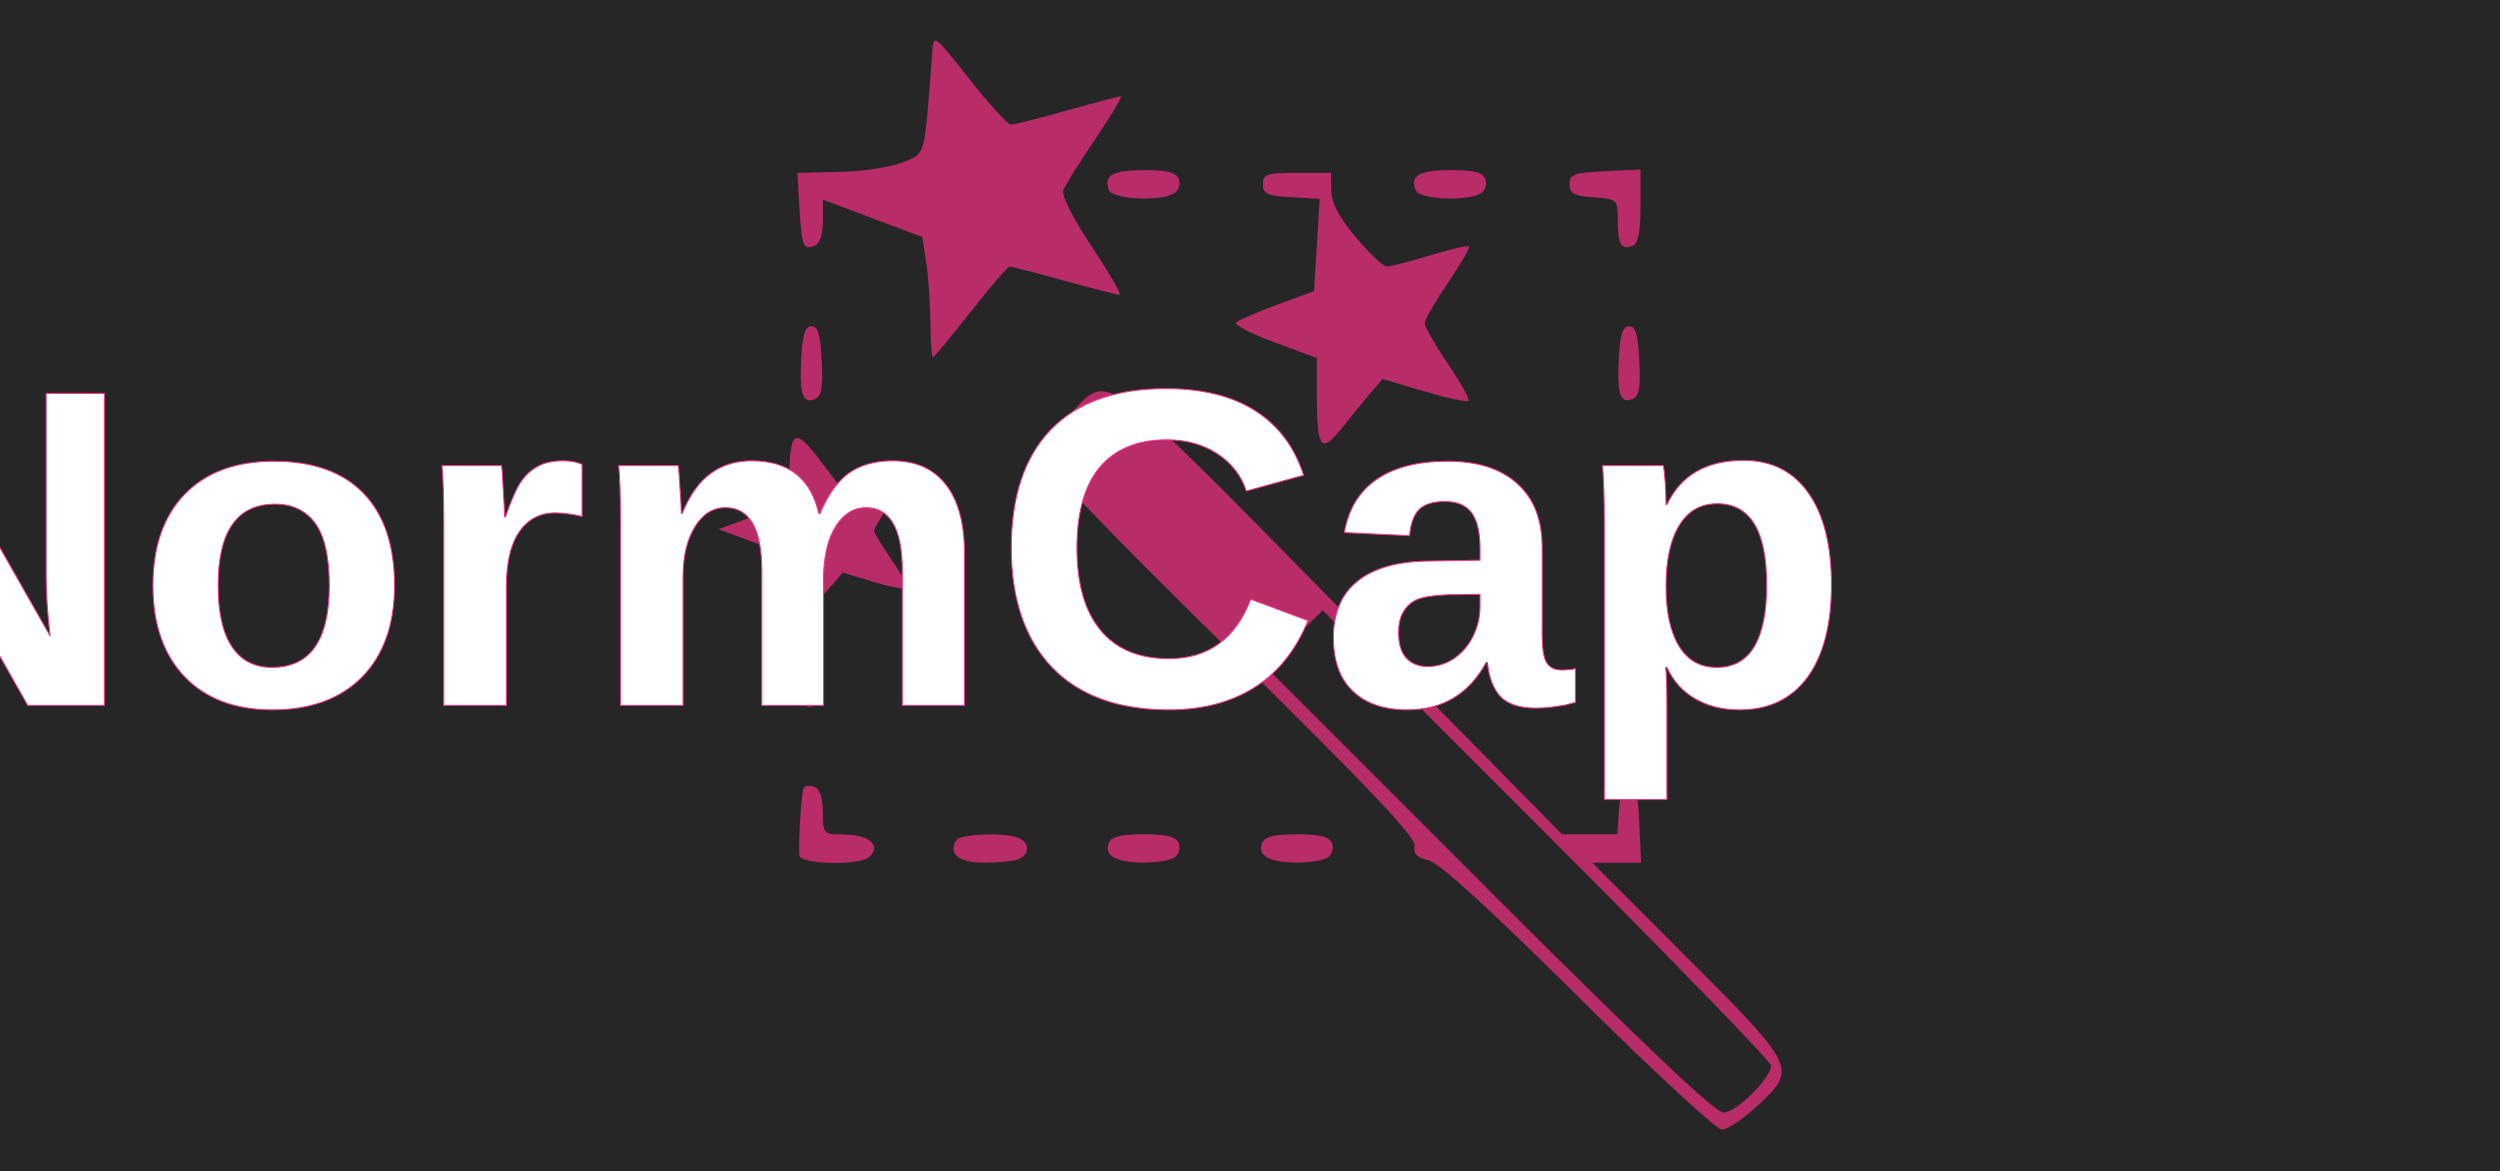
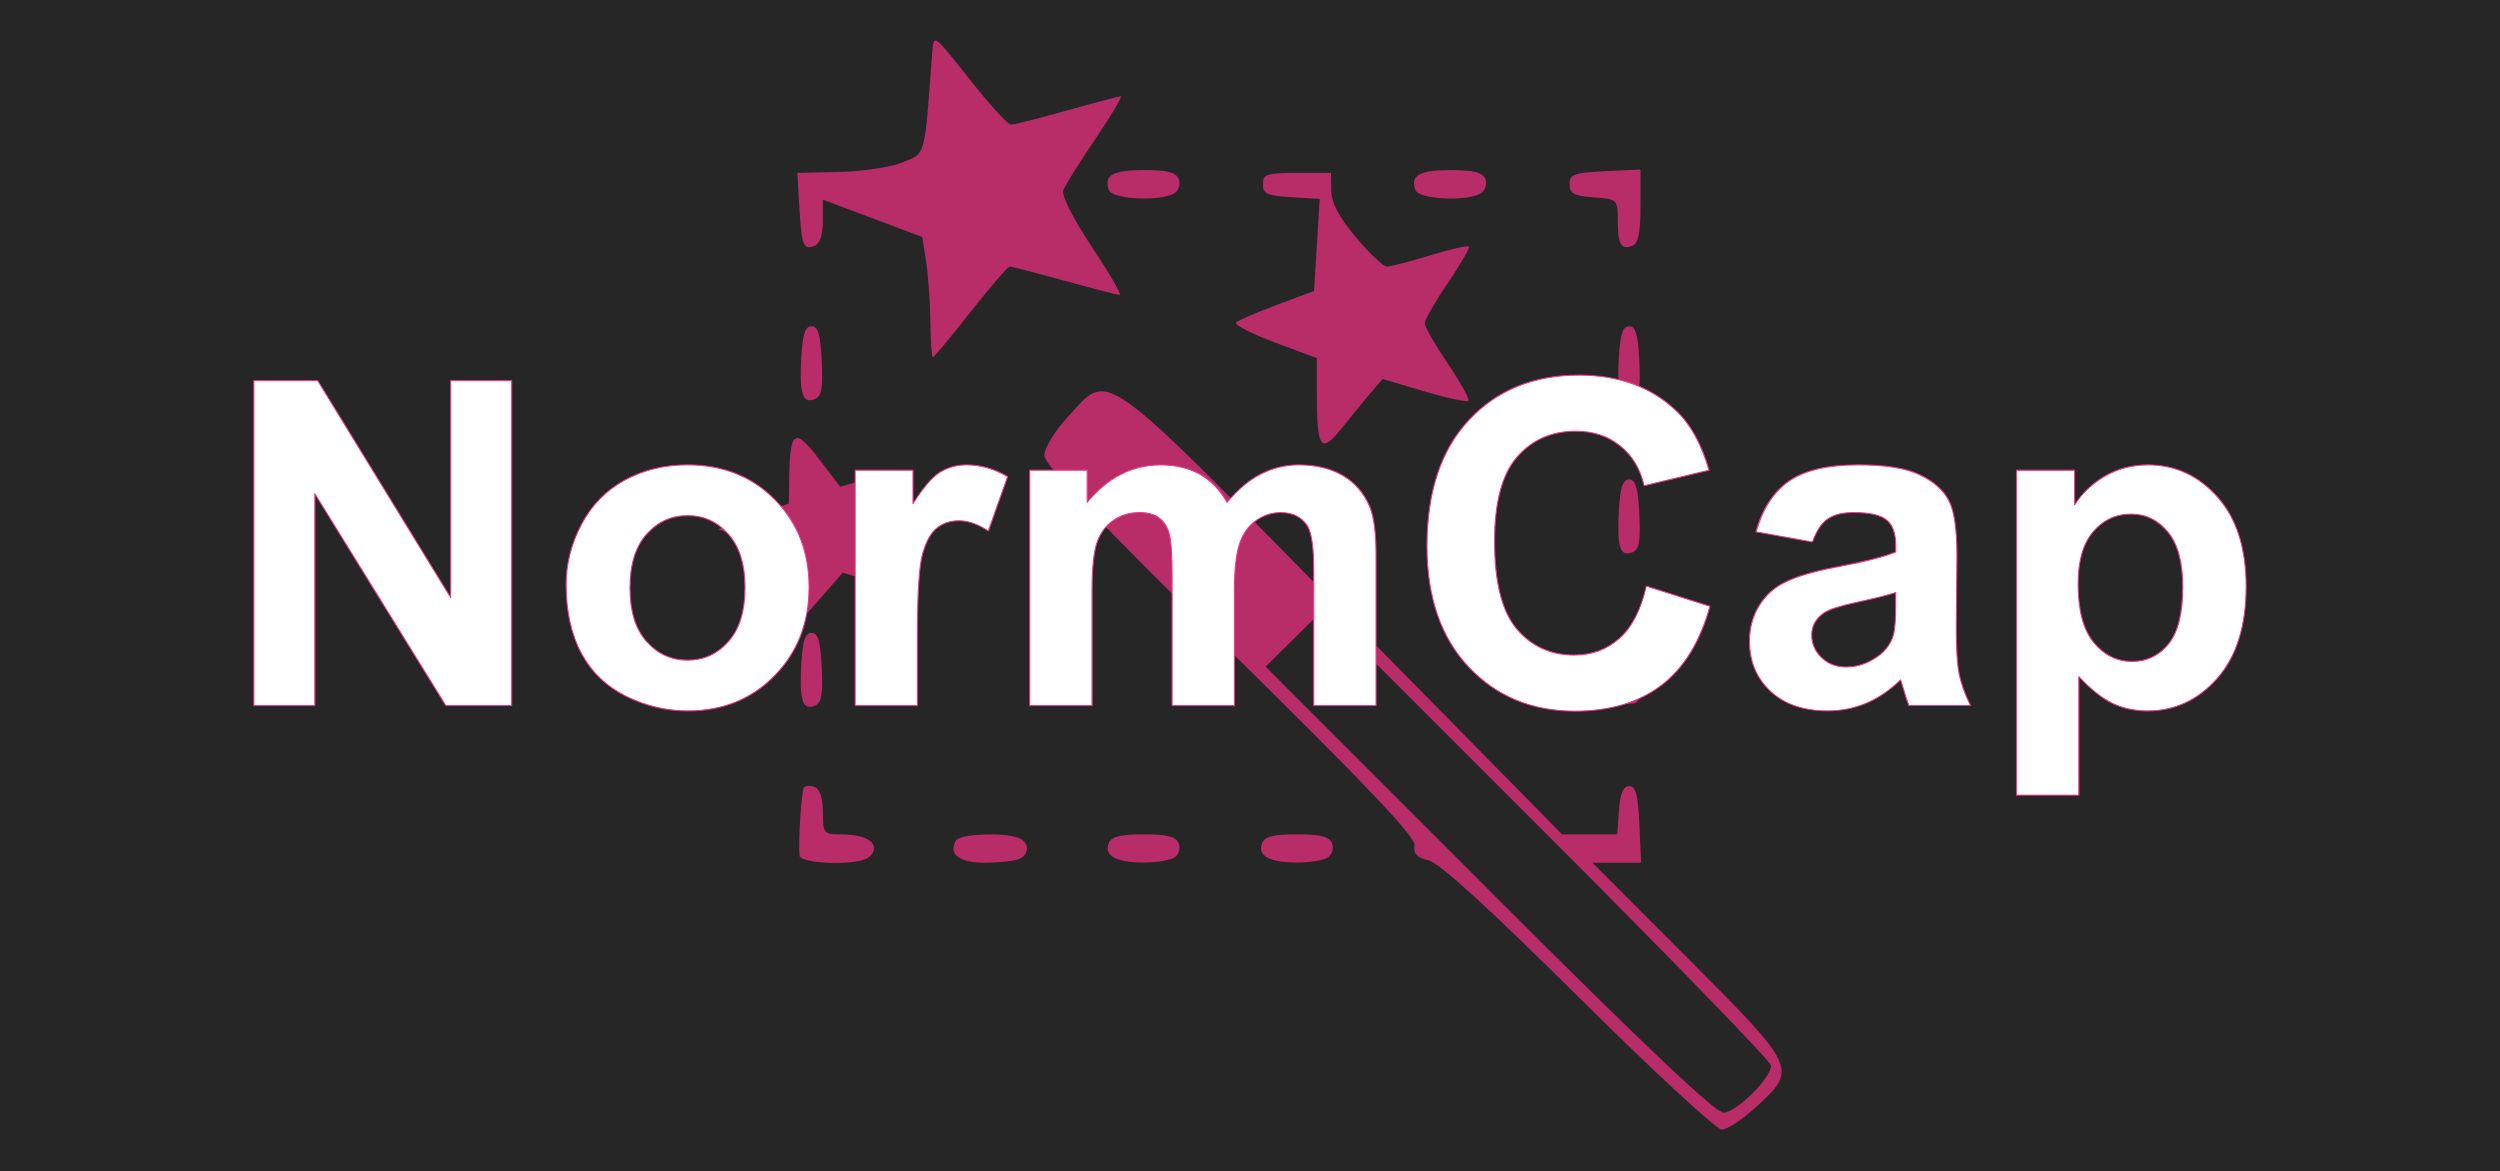
<svg xmlns="http://www.w3.org/2000/svg" width="235" height="110" viewBox="0 0 62.177 29.104" version="1.1" id="svg900" xml:space="preserve">
  <defs id="defs897">
    <linearGradient id="linearGradient4689">
      <stop style="stop-color:#5a9fd4;stop-opacity:1;" offset="0" id="stop4691" />
      <stop style="stop-color:#306998;stop-opacity:1;" offset="1" id="stop4693" />
    </linearGradient>
    <linearGradient id="linearGradient4671">
      <stop style="stop-color:#ffd43b;stop-opacity:1;" offset="0" id="stop4673" />
      <stop style="stop-color:#ffe873;stop-opacity:1" offset="1" id="stop4675" />
    </linearGradient>
    <linearGradient id="linearGradient4280">
      <stop style="stop-color:#eeffaa;stop-opacity:1;" offset="0" id="stop4282" />
      <stop style="stop-color:#eeffaa;stop-opacity:1;" offset="1" id="stop4284" />
    </linearGradient>
  </defs>
  <g id="layer1">
    <g id="g1" transform="matrix(0.6966327,0,0,0.6966327,10.54408,2.600472)">
      <rect style="opacity:1;fill:#000000;fill-opacity:0.843;stroke:#f83589;stroke-width:0.1;stroke-linecap:round;stroke-linejoin:round;stroke-opacity:1;paint-order:markers fill stroke" id="rect1" width="92.608" height="47.588" x="-16.127" y="-6.241" />
      <path style="fill:#ff2e88;fill-opacity:1;stroke-width:0.215;opacity:0.67" d="m 47.593,35.759 c 1.444,-1.331 1.419,-1.383 -2.485,-5.293 l -3.393,-3.397 h 0.869 0.869 l -0.06,-1.368 c -0.046,-1.054 -0.13,-1.368 -0.364,-1.368 -0.213,0 -0.323,0.259 -0.366,0.861 l -0.062,0.861 H 41.616 40.633 L 32.852,18.15 C 24.009,9.164 24.498,9.511 22.985,11.152 c -0.465,0.505 -0.837,1.112 -0.838,1.368 -0.002,0.338 1.769,2.204 6.639,6.995 4.907,4.829 6.624,6.639 6.578,6.936 -0.046,0.297 0.086,0.436 0.507,0.534 0.378,0.088 2.171,1.723 5.342,4.872 2.625,2.606 4.931,4.739 5.123,4.739 0.192,0 0.758,-0.376 1.257,-0.837 z m -9.587,-7.732 -7.959,-7.96 1.02,-1.005 1.02,-1.005 8.003,8.002 c 4.402,4.401 8.003,8.113 8.003,8.249 0,0.445 -1.245,1.68 -1.694,1.68 -0.304,0 -2.851,-2.415 -8.395,-7.96 z M 15.747,26.945 c 0.176,-0.068 0.321,-0.24 0.321,-0.384 0,-0.321 -0.452,-0.507 -1.233,-0.507 -0.552,0 -0.592,-0.052 -0.592,-0.789 0,-0.507 -0.106,-0.83 -0.298,-0.903 -0.164,-0.063 -0.337,-0.05 -0.384,0.029 -0.088,0.145 -0.203,1.955 -0.155,2.424 0.028,0.267 1.737,0.362 2.341,0.13 z m 5.473,0 c 0.413,-0.159 0.413,-0.609 0,-0.767 -0.526,-0.202 -2.078,-0.139 -2.219,0.089 -0.298,0.482 0.1,0.801 0.997,0.801 0.496,0 1.046,-0.055 1.223,-0.123 z m 5.57,-0.062 c 0.156,-0.098 0.227,-0.325 0.158,-0.504 -0.094,-0.244 -0.405,-0.325 -1.252,-0.325 -0.847,0 -1.159,0.081 -1.252,0.325 -0.169,0.44 0.277,0.683 1.252,0.683 0.446,0 0.938,-0.081 1.094,-0.179 z m 5.473,0 c 0.156,-0.098 0.227,-0.325 0.158,-0.504 -0.094,-0.244 -0.405,-0.325 -1.252,-0.325 -0.847,0 -1.159,0.081 -1.252,0.325 -0.169,0.44 0.277,0.683 1.252,0.683 0.446,0 0.938,-0.081 1.094,-0.179 z M 14.202,20.101 c -0.045,-0.942 -0.133,-1.242 -0.364,-1.242 -0.225,0 -0.32,0.284 -0.366,1.091 -0.075,1.31 0.04,1.681 0.469,1.516 0.254,-0.097 0.308,-0.382 0.261,-1.365 z m 29.19,0.025 c -0.046,-0.964 -0.133,-1.267 -0.364,-1.267 -0.231,0 -0.318,0.303 -0.364,1.267 -0.056,1.17 -0.028,1.267 0.364,1.267 0.392,0 0.42,-0.097 0.364,-1.267 z M 16.037,17.04 c 0.596,0.179 1.13,0.281 1.185,0.225 0.056,-0.056 -0.182,-0.511 -0.527,-1.013 -0.345,-0.502 -0.628,-0.971 -0.628,-1.042 0,-0.071 0.274,-0.527 0.608,-1.014 0.334,-0.486 0.608,-0.973 0.608,-1.082 0,-0.111 -0.536,-0.036 -1.21,0.168 l -1.21,0.366 -0.762,-0.999 c -0.861,-1.129 -1.035,-1.021 -1.061,0.658 l -0.014,0.936 -1.257,0.458 -1.257,0.458 1.207,0.449 c 1.063,0.396 1.213,0.519 1.26,1.038 0.029,0.324 0.106,0.906 0.169,1.292 l 0.116,0.703 0.844,-0.964 0.844,-0.964 z m 27.354,-2.412 c -0.045,-0.942 -0.133,-1.242 -0.364,-1.242 -0.225,0 -0.32,0.284 -0.366,1.091 -0.075,1.31 0.04,1.681 0.469,1.516 0.254,-0.098 0.308,-0.382 0.261,-1.365 z m -9.579,-4.347 0.413,-0.485 1.481,0.441 c 0.815,0.243 1.526,0.396 1.581,0.341 0.055,-0.055 -0.273,-0.649 -0.729,-1.321 -0.456,-0.671 -0.829,-1.322 -0.829,-1.446 0,-0.124 0.373,-0.774 0.829,-1.446 0.456,-0.671 0.793,-1.256 0.75,-1.3 -0.044,-0.044 -0.667,0.1 -1.386,0.318 C 35.203,5.603 34.509,5.782 34.38,5.783 34.251,5.784 33.753,5.315 33.273,4.742 32.664,4.015 32.397,3.508 32.392,3.069 l -0.009,-0.629 h -1.216 c -1.081,0 -1.216,0.045 -1.216,0.405 0,0.343 0.155,0.414 1.014,0.464 l 1.014,0.059 -0.101,1.644 -0.101,1.644 -1.318,0.49 c -0.725,0.269 -1.384,0.555 -1.466,0.634 -0.081,0.079 0.534,0.398 1.368,0.708 l 1.516,0.564 v 1.288 c 0,1.961 0.142,2.152 0.895,1.208 0.344,-0.431 0.811,-1.002 1.038,-1.269 z M 14.202,9.155 c -0.045,-0.942 -0.133,-1.242 -0.364,-1.242 -0.225,0 -0.32,0.284 -0.366,1.091 -0.075,1.31 0.04,1.681 0.469,1.516 0.254,-0.097 0.308,-0.382 0.261,-1.365 z m 29.189,0 c -0.045,-0.942 -0.133,-1.242 -0.364,-1.242 -0.225,0 -0.32,0.284 -0.366,1.091 -0.075,1.31 0.04,1.681 0.469,1.516 0.254,-0.097 0.308,-0.382 0.261,-1.365 z M 19.514,7.406 c 0.701,-0.892 1.331,-1.622 1.399,-1.622 0.068,0 0.944,0.227 1.947,0.504 1.003,0.277 1.892,0.505 1.976,0.507 0.084,0.001 -0.36,-0.769 -0.988,-1.712 -0.683,-1.027 -1.093,-1.84 -1.021,-2.026 0.066,-0.171 0.581,-0.996 1.146,-1.833 0.564,-0.837 0.973,-1.521 0.908,-1.521 -0.065,0 -0.93,0.228 -1.921,0.507 -0.991,0.279 -1.892,0.507 -2.002,0.507 -0.11,0 -0.776,-0.731 -1.481,-1.624 -1.28,-1.622 -1.281,-1.623 -1.331,-0.963 -0.286,3.824 -0.222,3.581 -1.032,3.924 -0.41,0.174 -1.422,0.331 -2.263,0.35 l -1.52,0.035 0.071,1.216 c 0.083,1.403 0.138,1.544 0.543,1.388 0.189,-0.073 0.298,-0.394 0.298,-0.881 v -0.767 l 1.774,0.667 1.774,0.667 0.137,0.882 c 0.075,0.485 0.144,1.452 0.152,2.149 0.008,0.697 0.047,1.267 0.087,1.267 0.04,0 0.646,-0.73 1.347,-1.622 z M 43.433,3.625 V 2.319 l -1.267,0.06 c -1.112,0.053 -1.267,0.11 -1.267,0.466 0,0.332 0.156,0.417 0.862,0.468 0.85,0.062 0.861,0.072 0.861,0.828 0,0.862 0.114,1.057 0.527,0.899 0.203,-0.078 0.284,-0.482 0.284,-1.415 z M 26.79,3.167 c 0.156,-0.099 0.227,-0.325 0.158,-0.504 -0.093,-0.243 -0.404,-0.325 -1.234,-0.325 -1.128,0 -1.462,0.191 -1.259,0.719 0.127,0.332 1.854,0.413 2.334,0.109 z m 10.946,0 C 37.891,3.068 37.963,2.842 37.894,2.663 37.801,2.42 37.49,2.339 36.66,2.339 c -1.128,0 -1.462,0.191 -1.259,0.719 0.127,0.332 1.854,0.413 2.334,0.109 z" id="path9" />
-       <text xml:space="preserve" style="font-size:16.205px;line-height:0;font-family:sans-serif;-inkscape-font-specification:sans-serif;text-align:center;text-anchor:middle;opacity:1;fill:#ffffff;fill-opacity:1;stroke:#f83589;stroke-width:0.037;stroke-linecap:round;stroke-linejoin:round;stroke-opacity:1;paint-order:markers fill stroke" x="29.19" y="21.457" id="text2">
-         <tspan id="tspan2" style="font-style:normal;font-variant:normal;font-weight:bold;font-stretch:normal;font-size:16.205px;font-family:Arial;-inkscape-font-specification:'Arial Bold';fill:#ffffff;stroke-width:0.037" x="29.19" y="21.457">NormCap</tspan>
-       </text>
+       <g id="text2">
+         <path style="color:#000000;-inkscape-font-specification:'Arial Bold';fill:#ffffff;stroke-linecap:round;stroke-linejoin:round;-inkscape-stroke:none;paint-order:markers fill stroke" d="M -6.072,21.457 V 9.857 h 2.279 L 0.954,17.603 V 9.857 H 3.13 V 21.457 H 0.78 l -4.676,-7.564 v 7.564 z M 5.077,17.136 q 0,-1.108 0.546,-2.144 0.546,-1.037 1.543,-1.583 1.005,-0.546 2.239,-0.546 1.907,0 3.125,1.242 1.219,1.234 1.219,3.125 0,1.907 -1.234,3.165 -1.226,1.25 -3.094,1.25 -1.155,0 -2.208,-0.522 Q 6.169,20.602 5.623,19.597 5.077,18.584 5.077,17.136 Z m 2.279,0.119 q 0,1.25 0.593,1.915 0.593,0.665 1.464,0.665 0.87,0 1.456,-0.665 0.593,-0.665 0.593,-1.931 0,-1.234 -0.593,-1.899 -0.586,-0.665 -1.456,-0.665 -0.87,0 -1.464,0.665 -0.593,0.665 -0.593,1.915 z m 10.263,4.202 h -2.223 v -8.403 h 2.065 v 1.195 q 0.53,-0.847 0.95,-1.116 0.427,-0.269 0.965,-0.269 0.76,0 1.464,0.419 l -0.688,1.939 q -0.562,-0.364 -1.044,-0.364 -0.467,0 -0.791,0.261 -0.324,0.253 -0.514,0.926 -0.182,0.673 -0.182,2.817 z m 4.012,-8.403 h 2.049 v 1.147 q 1.1,-1.337 2.619,-1.337 0.807,0 1.401,0.332 0.593,0.332 0.973,1.005 0.554,-0.673 1.195,-1.005 0.641,-0.332 1.369,-0.332 0.926,0 1.567,0.38 0.641,0.372 0.957,1.1 0.229,0.538 0.229,1.741 v 5.373 h -2.223 v -4.803 q 0,-1.25 -0.229,-1.614 -0.309,-0.475 -0.95,-0.475 -0.467,0 -0.878,0.285 -0.411,0.285 -0.593,0.839 -0.182,0.546 -0.182,1.733 v 4.035 h -2.223 v -4.605 q 0,-1.226 -0.119,-1.583 -0.119,-0.356 -0.372,-0.53 -0.245,-0.174 -0.673,-0.174 -0.514,0 -0.926,0.277 -0.411,0.277 -0.593,0.799 -0.174,0.522 -0.174,1.733 v 4.083 h -2.223 z m 22.013,4.138 2.271,0.72 q -0.522,1.899 -1.741,2.825 -1.211,0.918 -3.078,0.918 -2.31,0 -3.798,-1.575 -1.488,-1.583 -1.488,-4.32 0,-2.896 1.495,-4.494 1.495,-1.606 3.933,-1.606 2.128,0 3.458,1.258 0.791,0.744 1.187,2.136 l -2.318,0.554 q -0.206,-0.902 -0.862,-1.424 -0.649,-0.522 -1.583,-0.522 -1.29,0 -2.097,0.926 -0.799,0.926 -0.799,2.999 0,2.2 0.791,3.133 0.791,0.934 2.057,0.934 0.934,0 1.606,-0.593 0.673,-0.593 0.965,-1.867 z m 5.926,-1.575 -2.018,-0.364 q 0.34,-1.219 1.171,-1.804 0.831,-0.586 2.469,-0.586 1.488,0 2.216,0.356 0.728,0.348 1.021,0.894 0.301,0.538 0.301,1.986 l -0.024,2.595 q 0,1.108 0.103,1.638 0.111,0.522 0.404,1.124 h -2.2 q -0.087,-0.222 -0.214,-0.657 -0.055,-0.198 -0.079,-0.261 -0.57,0.554 -1.219,0.831 -0.649,0.277 -1.385,0.277 -1.298,0 -2.049,-0.704 -0.744,-0.704 -0.744,-1.78 0,-0.712 0.34,-1.266 0.34,-0.562 0.95,-0.855 0.617,-0.301 1.772,-0.522 1.559,-0.293 2.16,-0.546 v -0.222 q 0,-0.641 -0.317,-0.91 -0.317,-0.277 -1.195,-0.277 -0.593,0 -0.926,0.237 -0.332,0.229 -0.538,0.815 z m 2.975,1.804 q -0.427,0.142 -1.353,0.34 -0.926,0.198 -1.211,0.388 -0.435,0.309 -0.435,0.783 0,0.467 0.348,0.807 0.348,0.34 0.886,0.34 0.601,0 1.147,-0.396 0.404,-0.301 0.53,-0.736 0.087,-0.285 0.087,-1.084 z m 4.312,-4.368 h 2.073 v 1.234 q 0.404,-0.633 1.092,-1.029 0.688,-0.396 1.527,-0.396 1.464,0 2.485,1.147 1.021,1.147 1.021,3.197 0,2.105 -1.029,3.276 -1.029,1.163 -2.492,1.163 -0.696,0 -1.266,-0.277 -0.562,-0.277 -1.187,-0.95 v 4.233 h -2.223 z m 2.2,4.059 q 0,1.416 0.562,2.097 0.562,0.673 1.369,0.673 0.775,0 1.29,-0.617 0.514,-0.625 0.514,-2.041 0,-1.321 -0.53,-1.962 -0.53,-0.641 -1.313,-0.641 -0.815,0 -1.353,0.633 -0.538,0.625 -0.538,1.859 z" id="path2" />
+         <path style="color:#000000;-inkscape-font-specification:'Arial Bold';fill:#f83589;stroke-linecap:round;stroke-linejoin:round;-inkscape-stroke:none;paint-order:markers fill stroke" d="m 41.236,9.641 c -1.629,0 -2.945,0.537 -3.945,1.611 -1.001,1.07 -1.5,2.574 -1.5,4.508 0,1.829 0.497,3.273 1.492,4.332 0.995,1.053 2.268,1.582 3.812,1.582 1.248,0 2.277,-0.307 3.088,-0.922 0.816,-0.62 1.399,-1.567 1.748,-2.836 a 0.019,0.019 0 0 0 -0.012,-0.021 L 43.648,17.174 A 0.019,0.019 0 0 0 43.625,17.188 c -0.195,0.847 -0.517,1.465 -0.961,1.857 -0.445,0.393 -0.975,0.59 -1.594,0.59 -0.839,0 -1.519,-0.309 -2.043,-0.928 -0.523,-0.617 -0.785,-1.657 -0.785,-3.121 0,-1.38 0.265,-2.374 0.793,-2.986 0.535,-0.613 1.229,-0.92 2.084,-0.92 0.619,0 1.141,0.172 1.57,0.518 0.434,0.345 0.719,0.816 0.855,1.414 a 0.019,0.019 0 0 0 0.023,0.014 l 2.318,-0.553 a 0.019,0.019 0 0 0 0.014,-0.023 C 45.636,12.118 45.238,11.403 44.707,10.904 43.817,10.062 42.659,9.641 41.236,9.641 Z m 0,0.037 c 1.415,0 2.563,0.419 3.445,1.254 0.52,0.489 0.909,1.194 1.172,2.109 l -2.281,0.545 c -0.14,-0.595 -0.423,-1.071 -0.859,-1.418 -0.436,-0.351 -0.968,-0.525 -1.594,-0.525 -0.864,0 -1.57,0.311 -2.111,0.932 -0.537,0.622 -0.805,1.627 -0.805,3.012 0,1.469 0.265,2.517 0.797,3.145 0.531,0.626 1.222,0.941 2.07,0.941 0.626,0 1.168,-0.201 1.619,-0.6 0.448,-0.395 0.765,-1.02 0.961,-1.859 l 2.238,0.711 c -0.348,1.253 -0.922,2.188 -1.727,2.799 -0.803,0.609 -1.825,0.914 -3.066,0.914 -1.536,0 -2.797,-0.524 -3.785,-1.57 -0.988,-1.051 -1.482,-2.485 -1.482,-4.307 0,-1.927 0.497,-3.421 1.49,-4.482 0.994,-1.067 2.297,-1.6 3.918,-1.6 z M -6.072,9.838 a 0.019,0.019 0 0 0 -0.018,0.02 V 21.457 a 0.019,0.019 0 0 0 0.018,0.018 h 2.176 a 0.019,0.019 0 0 0 0.02,-0.018 v -7.498 l 4.641,7.508 a 0.019,0.019 0 0 0 0.018,0.008 h 2.35 a 0.019,0.019 0 0 0 0.018,-0.018 V 9.857 A 0.019,0.019 0 0 0 3.131,9.838 H 0.955 a 0.019,0.019 0 0 0 -0.02,0.02 V 17.537 L -3.777,9.848 a 0.019,0.019 0 0 0 -0.016,-0.01 z M -6.053,9.875 h 2.25 l 4.742,7.738 a 0.019,0.019 0 0 0 0.033,-0.01 V 9.875 H 3.111 V 21.438 H 0.791 L -3.881,13.883 a 0.019,0.019 0 0 0 -0.033,0.01 V 21.438 h -2.139 z m 15.457,2.971 c -0.826,0 -1.575,0.181 -2.248,0.547 -0.668,0.366 -1.185,0.898 -1.551,1.592 -0.365,0.693 -0.547,1.411 -0.547,2.152 0,0.968 0.183,1.79 0.549,2.469 0.366,0.673 0.898,1.185 1.598,1.535 0.704,0.349 1.444,0.525 2.217,0.525 1.249,0 2.285,-0.419 3.105,-1.256 0.826,-0.842 1.24,-1.904 1.24,-3.18 0,-1.265 -0.409,-2.31 -1.225,-3.137 -0.816,-0.832 -1.863,-1.248 -3.139,-1.248 z m 9.971,0 c -0.362,0 -0.687,0.09 -0.975,0.271 -0.274,0.176 -0.583,0.549 -0.922,1.08 v -1.145 a 0.019,0.019 0 0 0 -0.018,-0.018 h -2.066 a 0.019,0.019 0 0 0 -0.018,0.018 v 8.404 a 0.019,0.019 0 0 0 0.018,0.018 h 2.225 a 0.019,0.019 0 0 0 0.018,-0.018 v -2.596 c 0,-1.429 0.062,-2.369 0.182,-2.812 0.126,-0.446 0.296,-0.751 0.508,-0.916 0.213,-0.171 0.472,-0.256 0.779,-0.256 0.317,0 0.663,0.118 1.035,0.359 a 0.019,0.019 0 0 0 0.027,-0.008 l 0.688,-1.939 a 0.019,0.019 0 0 0 -0.008,-0.021 C 20.376,12.986 19.885,12.846 19.375,12.846 Z m 6.924,0 c -1.004,0 -1.872,0.446 -2.602,1.316 v -1.109 a 0.019,0.019 0 0 0 -0.018,-0.018 h -2.049 a 0.019,0.019 0 0 0 -0.02,0.018 v 8.404 a 0.019,0.019 0 0 0 0.02,0.018 h 2.223 a 0.019,0.019 0 0 0 0.018,-0.018 v -4.084 c 0,-0.806 0.059,-1.383 0.174,-1.727 0.12,-0.345 0.315,-0.607 0.586,-0.789 0.271,-0.183 0.576,-0.273 0.916,-0.273 0.282,0 0.503,0.057 0.662,0.17 0.165,0.113 0.287,0.287 0.365,0.521 0.077,0.231 0.117,0.759 0.117,1.576 v 4.605 a 0.019,0.019 0 0 0 0.018,0.018 h 2.225 a 0.019,0.019 0 0 0 0.018,-0.018 v -4.035 c 0,-0.79 0.062,-1.366 0.182,-1.727 a 0.019,0.019 0 0 0 0,-0.002 c 0.12,-0.366 0.315,-0.641 0.586,-0.828 0.272,-0.188 0.562,-0.281 0.869,-0.281 0.423,0 0.731,0.155 0.934,0.467 0.147,0.235 0.227,0.772 0.227,1.604 v 4.803 a 0.019,0.019 0 0 0 0.018,0.018 h 2.225 a 0.019,0.019 0 0 0 0.018,-0.018 v -5.373 c 0,-0.803 -0.076,-1.385 -0.23,-1.748 -0.212,-0.488 -0.534,-0.859 -0.965,-1.109 -0.431,-0.255 -0.956,-0.381 -1.576,-0.381 -0.488,0 -0.949,0.111 -1.379,0.334 -0.424,0.22 -0.817,0.555 -1.184,0.996 -0.253,-0.441 -0.572,-0.776 -0.965,-0.996 -0.399,-0.223 -0.87,-0.334 -1.41,-0.334 z m 24.893,0 c -1.094,0 -1.922,0.194 -2.48,0.588 -0.558,0.393 -0.95,0.999 -1.178,1.814 a 0.019,0.019 0 0 0 0.016,0.023 l 2.018,0.363 a 0.019,0.019 0 0 0 0.02,-0.012 c 0.136,-0.388 0.314,-0.655 0.531,-0.805 0.217,-0.155 0.523,-0.234 0.916,-0.234 0.584,0 0.977,0.092 1.182,0.271 0.205,0.175 0.311,0.472 0.311,0.896 v 0.209 c -0.399,0.167 -1.112,0.345 -2.145,0.539 -0.771,0.148 -1.363,0.324 -1.777,0.525 -0.409,0.197 -0.728,0.484 -0.957,0.861 -0.229,0.372 -0.344,0.798 -0.344,1.275 0,0.722 0.251,1.32 0.75,1.793 0.505,0.473 1.194,0.711 2.062,0.711 0.493,0 0.958,-0.094 1.393,-0.279 0.427,-0.182 0.826,-0.458 1.201,-0.818 0.016,0.045 0.037,0.117 0.07,0.236 0.084,0.29 0.156,0.509 0.215,0.658 a 0.019,0.019 0 0 0 0.018,0.012 h 2.199 a 0.019,0.019 0 0 0 0.018,-0.025 c -0.195,-0.4 -0.329,-0.773 -0.402,-1.119 -0.068,-0.351 -0.104,-0.897 -0.104,-1.635 l 0.023,-2.596 c 0,-0.967 -0.099,-1.629 -0.303,-1.994 -0.197,-0.368 -0.541,-0.669 -1.029,-0.902 -0.49,-0.24 -1.229,-0.357 -2.223,-0.357 z m 10.357,0 c -0.562,0 -1.075,0.131 -1.537,0.396 -0.447,0.257 -0.795,0.596 -1.062,1.002 v -1.191 a 0.019,0.019 0 0 0 -0.02,-0.018 h -2.072 a 0.019,0.019 0 0 0 -0.02,0.018 v 11.602 a 0.019,0.019 0 0 0 0.02,0.018 h 2.223 a 0.019,0.019 0 0 0 0.02,-0.018 v -4.193 c 0.405,0.43 0.791,0.745 1.158,0.926 a 0.019,0.019 0 0 0 0.002,0 c 0.382,0.186 0.807,0.279 1.273,0.279 0.981,0 1.817,-0.391 2.506,-1.17 0.689,-0.785 1.033,-1.883 1.033,-3.289 0,-1.369 -0.341,-2.44 -1.025,-3.209 -0.683,-0.768 -1.517,-1.152 -2.498,-1.152 z m -52.145,0.037 c 1.267,0 2.304,0.412 3.113,1.236 0.809,0.82 1.213,1.855 1.213,3.111 0,1.267 -0.409,2.317 -1.229,3.152 -0.814,0.83 -1.839,1.246 -3.08,1.246 -0.767,0 -1.502,-0.175 -2.201,-0.521 -0.693,-0.347 -1.22,-0.853 -1.582,-1.52 -0.362,-0.672 -0.543,-1.488 -0.543,-2.451 0,-0.735 0.18,-1.448 0.543,-2.137 0.362,-0.688 0.876,-1.212 1.537,-1.574 0.667,-0.362 1.409,-0.543 2.229,-0.543 z m 9.971,0 c 0.498,0 0.977,0.14 1.439,0.412 l -0.676,1.902 c -0.368,-0.234 -0.713,-0.357 -1.033,-0.357 -0.315,0 -0.583,0.087 -0.803,0.264 -0.221,0.173 -0.392,0.485 -0.52,0.936 -0.123,0.453 -0.184,1.392 -0.184,2.822 V 21.438 h -2.186 v -8.365 h 2.027 v 1.176 a 0.019,0.019 0 0 0 0.035,0.01 c 0.353,-0.563 0.668,-0.933 0.943,-1.109 0.282,-0.177 0.599,-0.266 0.955,-0.266 z m 6.924,0 c 0.535,0 0.998,0.11 1.391,0.33 0.392,0.22 0.715,0.552 0.967,0.998 a 0.019,0.019 0 0 0 0.031,0.002 c 0.368,-0.447 0.763,-0.78 1.188,-1 0.425,-0.22 0.879,-0.33 1.361,-0.33 0.615,0 1.133,0.126 1.557,0.377 0.424,0.246 0.74,0.61 0.949,1.092 0.151,0.354 0.229,0.932 0.229,1.732 V 21.438 h -2.186 v -4.783 c 0,-0.835 -0.074,-1.374 -0.232,-1.625 -0.209,-0.321 -0.533,-0.482 -0.965,-0.482 -0.315,0 -0.614,0.095 -0.891,0.287 -0.278,0.192 -0.477,0.477 -0.6,0.85 -0.122,0.368 -0.184,0.947 -0.184,1.738 V 21.438 h -2.186 v -4.586 c 0,-0.818 -0.038,-1.344 -0.119,-1.588 -0.08,-0.24 -0.207,-0.42 -0.379,-0.539 -0.168,-0.119 -0.396,-0.178 -0.684,-0.178 -0.346,0 -0.658,0.093 -0.936,0.279 -0.278,0.187 -0.479,0.457 -0.602,0.809 -0.117,0.352 -0.176,0.93 -0.176,1.738 V 21.438 h -2.186 v -8.365 h 2.012 v 1.129 a 0.019,0.019 0 0 0 0.033,0.012 c 0.731,-0.888 1.598,-1.33 2.605,-1.33 z m 24.893,0 c 0.99,0 1.726,0.118 2.207,0.354 0.483,0.231 0.819,0.527 1.012,0.887 a 0.019,0.019 0 0 0 0.002,0 c 0.197,0.352 0.297,1.013 0.297,1.977 l -0.023,2.596 c 0,0.739 0.034,1.285 0.104,1.641 a 0.019,0.019 0 0 0 0,0.002 c 0.072,0.342 0.206,0.709 0.395,1.1 h -2.158 c -0.057,-0.147 -0.126,-0.358 -0.209,-0.643 -0.037,-0.132 -0.064,-0.218 -0.08,-0.262 a 0.019,0.019 0 0 0 -0.031,-0.008 c -0.378,0.368 -0.783,0.643 -1.213,0.826 -0.43,0.184 -0.889,0.277 -1.377,0.277 -0.862,0 -1.54,-0.233 -2.037,-0.699 -0.492,-0.466 -0.738,-1.054 -0.738,-1.768 0,-0.472 0.113,-0.89 0.338,-1.256 0.225,-0.372 0.538,-0.654 0.941,-0.848 0.409,-0.199 0.999,-0.374 1.768,-0.521 1.04,-0.195 1.76,-0.377 2.164,-0.547 a 0.019,0.019 0 0 0 0.012,-0.018 v -0.221 c 0,-0.43 -0.106,-0.74 -0.322,-0.924 -0.217,-0.19 -0.62,-0.281 -1.207,-0.281 -0.398,0 -0.712,0.079 -0.938,0.24 -0.222,0.154 -0.398,0.429 -0.535,0.811 l -1.979,-0.357 c 0.227,-0.797 0.606,-1.392 1.15,-1.775 0.549,-0.387 1.369,-0.582 2.459,-0.582 z m 10.357,0 c 0.971,0 1.793,0.379 2.471,1.141 0.677,0.761 1.016,1.82 1.016,3.184 0,1.4 -0.341,2.487 -1.023,3.264 -0.683,0.772 -1.508,1.158 -2.479,1.158 -0.462,0 -0.881,-0.092 -1.258,-0.275 -0.372,-0.183 -0.766,-0.498 -1.182,-0.945 a 0.019,0.019 0 0 0 -0.033,0.012 v 4.215 H 56.875 v -11.562 h 2.035 v 1.215 a 0.019,0.019 0 0 0 0.035,0.012 c 0.267,-0.419 0.629,-0.761 1.086,-1.023 0.456,-0.262 0.961,-0.393 1.518,-0.393 z m -0.602,1.719 c -0.548,0 -1.005,0.213 -1.367,0.639 -0.363,0.421 -0.543,1.047 -0.543,1.873 0,0.947 0.188,1.649 0.566,2.107 0.377,0.452 0.84,0.68 1.383,0.68 0.522,0 0.959,-0.208 1.305,-0.623 0.347,-0.422 0.52,-1.108 0.52,-2.055 0,-0.883 -0.178,-1.541 -0.535,-1.973 -0.356,-0.431 -0.801,-0.648 -1.328,-0.648 z m 0,0.037 c 0.517,0 0.948,0.211 1.299,0.635 0.349,0.422 0.525,1.071 0.525,1.949 0,0.942 -0.171,1.62 -0.51,2.031 -0.34,0.408 -0.763,0.609 -1.275,0.609 -0.533,0 -0.982,-0.221 -1.354,-0.666 -0.37,-0.449 -0.559,-1.142 -0.559,-2.084 0,-0.82 0.18,-1.436 0.535,-1.848 0.356,-0.418 0.799,-0.627 1.338,-0.627 z M 9.412,14.656 c -0.585,0 -1.078,0.225 -1.477,0.672 -0.399,0.447 -0.598,1.091 -0.598,1.928 0,0.836 0.198,1.478 0.598,1.926 0.399,0.446 0.892,0.672 1.477,0.672 0.585,0 1.077,-0.225 1.471,-0.672 0.4,-0.447 0.598,-1.094 0.598,-1.941 0,-0.826 -0.198,-1.465 -0.598,-1.912 C 10.489,14.882 9.997,14.656 9.412,14.656 Z m 0,0.039 c 0.576,-1e-6 1.056,0.219 1.443,0.658 0.392,0.439 0.588,1.067 0.588,1.887 0,0.841 -0.196,1.479 -0.588,1.918 -0.387,0.44 -0.868,0.658 -1.443,0.658 -0.576,0 -1.057,-0.218 -1.449,-0.658 C 7.571,18.719 7.375,18.086 7.375,17.256 c 0,-0.831 0.196,-1.464 0.588,-1.902 0.393,-0.44 0.874,-0.658 1.449,-0.658 z m 43.127,2.709 c -0.283,0.094 -0.735,0.208 -1.352,0.34 -0.618,0.132 -1.022,0.259 -1.217,0.389 a 0.019,0.019 0 0 0 0,0.002 c -0.294,0.208 -0.443,0.477 -0.443,0.799 0,0.316 0.118,0.591 0.354,0.82 0.236,0.23 0.536,0.344 0.898,0.344 0.405,0 0.792,-0.133 1.158,-0.398 0.272,-0.202 0.452,-0.452 0.537,-0.746 0.059,-0.195 0.088,-0.554 0.088,-1.088 v -0.443 a 0.019,0.019 0 0 0 -0.023,-0.018 z m -0.014,0.041 v 0.42 c 0,0.532 -0.029,0.893 -0.086,1.078 -0.083,0.286 -0.257,0.528 -0.523,0.727 -0.361,0.262 -0.74,0.391 -1.137,0.391 -0.355,0 -0.644,-0.111 -0.873,-0.334 -0.229,-0.224 -0.342,-0.486 -0.342,-0.793 0,-0.311 0.141,-0.566 0.428,-0.77 0.185,-0.123 0.588,-0.253 1.203,-0.385 0.606,-0.129 1.043,-0.24 1.33,-0.334 z" id="path3" />
+       </g>
    </g>
  </g>
</svg>
